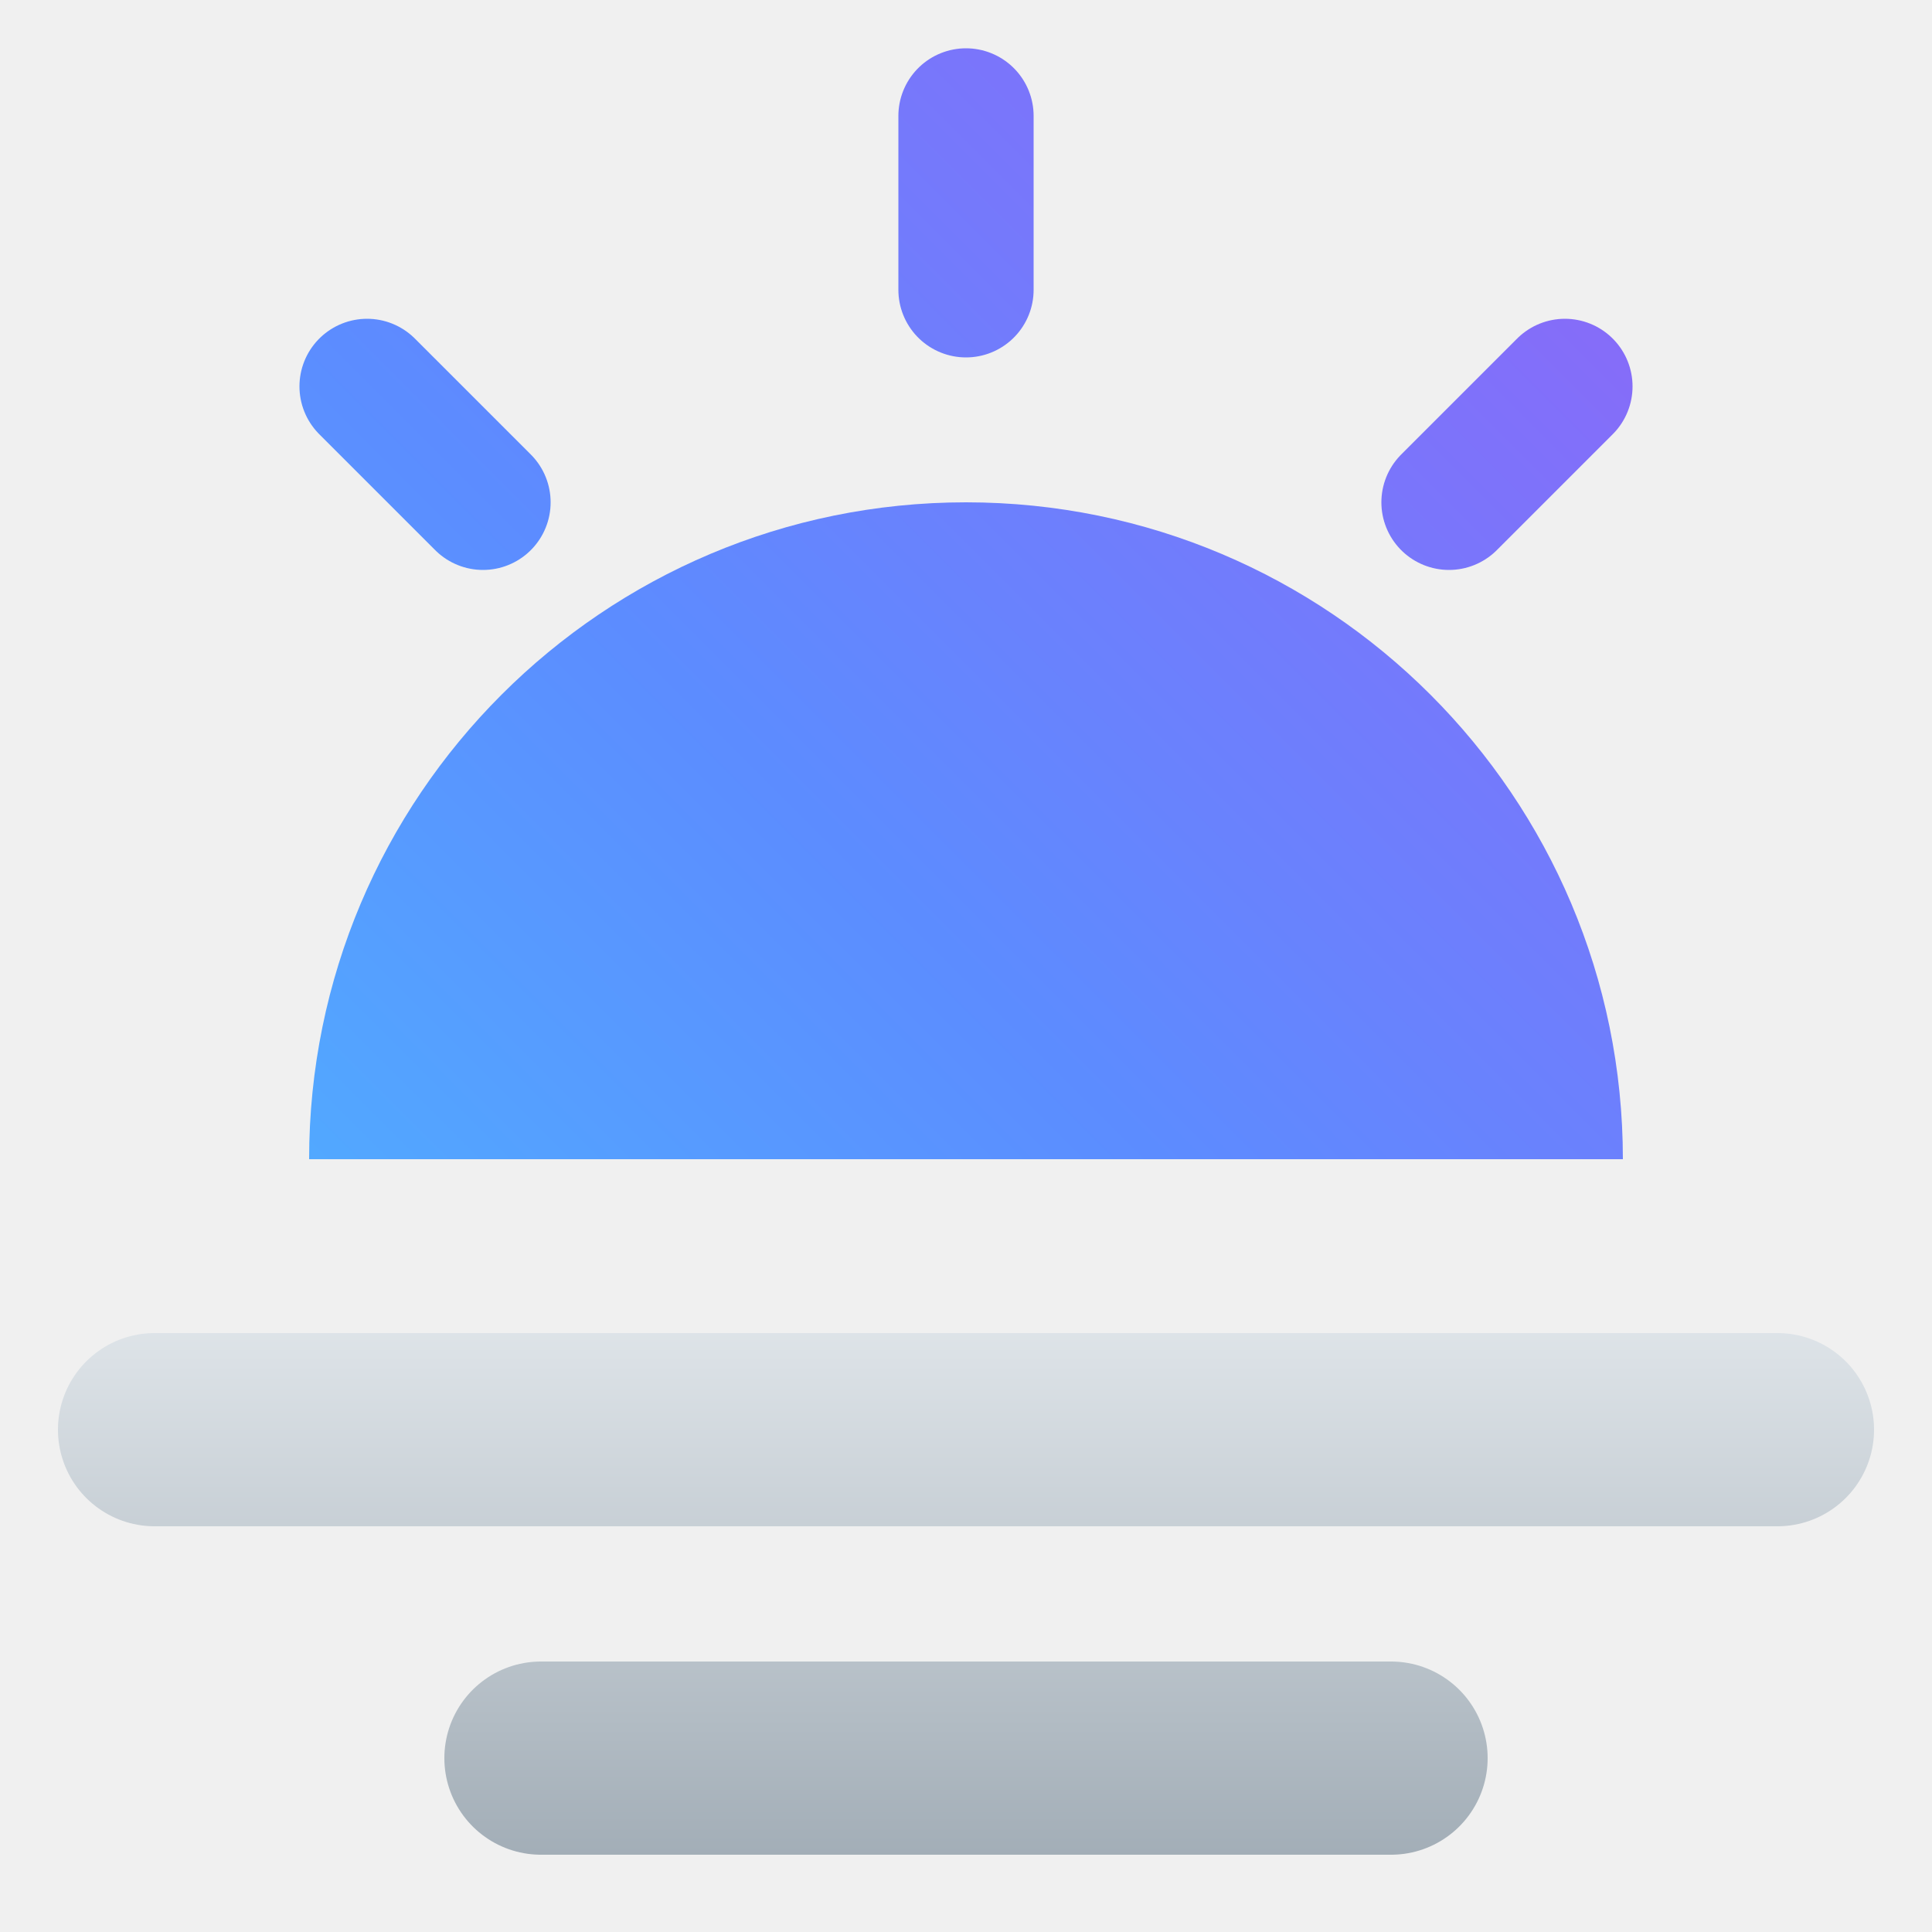
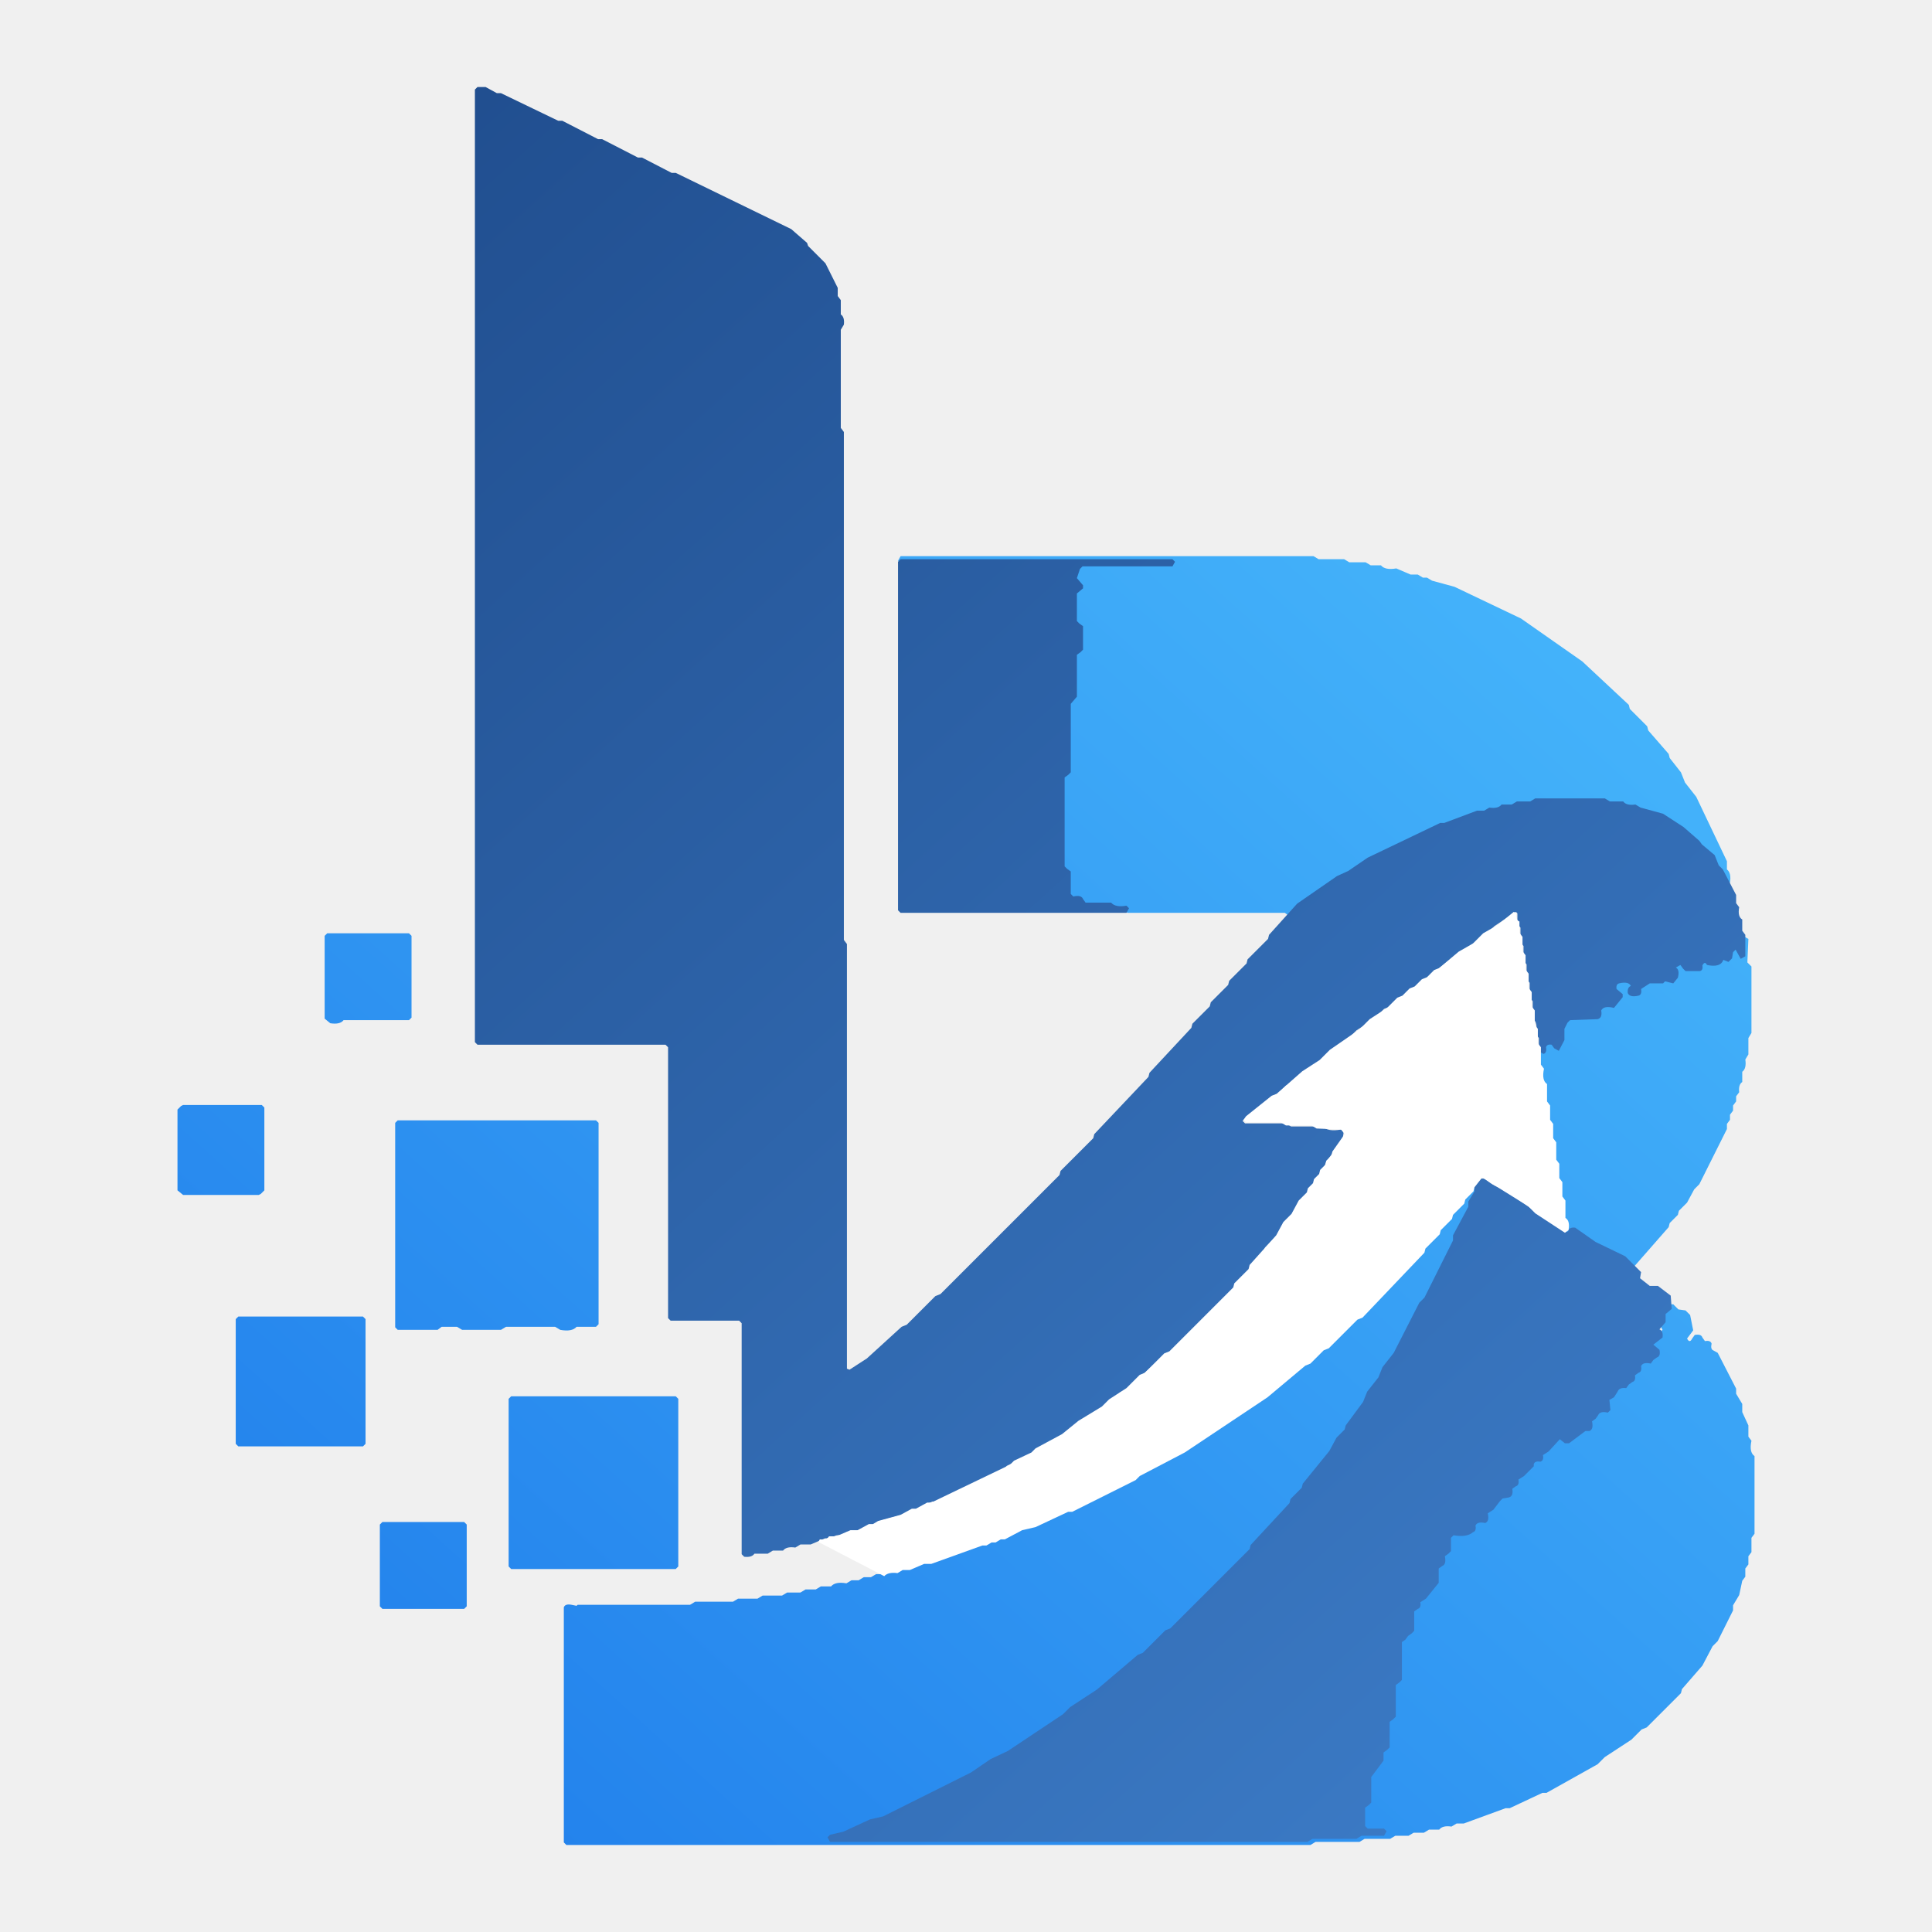
- <svg xmlns="http://www.w3.org/2000/svg" viewBox="0 0 100 100" width="100" height="100" role="img" aria-label="BizUp">
+ <svg xmlns="http://www.w3.org/2000/svg" viewBox="-78.15 -78.15 1719.3 1890.3" width="64" height="64" role="img" aria-label="BizUp">
  <defs>
-     <linearGradient id="bz-sun" gradientUnits="userSpaceOnUse" x1="0" y1="100" x2="100" y2="0">
-       <stop offset="0" stop-color="#45CCFF" />
-       <stop offset="0.5" stop-color="#5C8CFF" />
-       <stop offset="1" stop-color="#9B5CF6" />
+     <linearGradient id="bz-dark" gradientUnits="userSpaceOnUse" x1="0" y1="0" x2="1563" y2="1734">
+       <stop offset="0" stop-color="#1E4A8A" />
+       <stop offset="1" stop-color="#3E7FCB" />
    </linearGradient>
-     <linearGradient id="bz-lines" gradientUnits="userSpaceOnUse" x1="0" y1="60" x2="0" y2="100">
-       <stop offset="0" stop-color="#F1F5F8" />
-       <stop offset="1" stop-color="#9AA6B0" />
+     <linearGradient id="bz-blue" gradientUnits="userSpaceOnUse" x1="0" y1="1734" x2="1563" y2="0">
+       <stop offset="0" stop-color="#1E7BEA" />
+       <stop offset="1" stop-color="#4FC3FF" />
    </linearGradient>
-     <linearGradient id="bz-word" x1="0" y1="0" x2="0" y2="1">
-       <stop offset="0" stop-color="#F1F5F8" />
-       <stop offset="1" stop-color="#9AA6B0" />
+     <linearGradient id="bz-up" x1="0" y1="0" x2="1" y2="1">
+       <stop offset="0" stop-color="#1E7BEA" />
+       <stop offset="1" stop-color="#4FC3FF" />
    </linearGradient>
  </defs>
-   <path d="M16 60 A34 34 0 0 1 84 60 Z" fill="url(#bz-sun)" />
-   <g stroke="url(#bz-sun)" stroke-width="7" stroke-linecap="round">
-     <path d="M50 6 V15 M19 20 L25 26 M81 20 L75 26" />
-   </g>
-   <g stroke="url(#bz-lines)" stroke-width="10" stroke-linecap="round">
-     <path d="M8 74 H92" />
-     <path d="M28 91 H72" />
+   <g>
+     <path d="M 717.5 466 L 1121.5 466 L 1126.5 469 L 1151.5 469 L 1156.5 472 L 1172.5 472 L 1177.5 475 L 1187.5 475 Q 1191.6 479.9 1202.5 478 L 1216.5 484 L 1223.5 484 L 1228.5 487 L 1232.5 487 L 1237.5 490 L 1259.5 496 L 1324.5 527 L 1384.5 569 L 1430 611.5 L 1431 615.5 L 1448 632.5 L 1449 636.5 L 1469 659.5 L 1470 663.5 L 1481 677.5 L 1485 687.5 L 1496 701.5 L 1526 764.5 L 1526 772.5 Q 1530.5 776 1529 785.5 L 1524.5 788 L 1513 771.5 L 1509 761.5 L 1500.5 753 L 1495 749.5 L 1492.5 746 L 1461.5 723 L 1446.5 719 L 1441.5 716 L 1437.5 716 L 1432.5 713 Q 1423.7 714.3 1420.5 710 L 1407.5 710 L 1402.5 707 L 1342.5 707 L 1337.5 710 L 1324.5 710 L 1319.5 713 L 1309.5 713 L 1304.5 716 L 1297.5 716 Q 1294.3 720.3 1285.5 719 L 1280.5 722 L 1276.5 722 L 1271.5 725 L 1249.5 731 L 1238.5 737 L 1234.5 737 L 1178.5 765 L 1174.5 769 L 1148.5 783 L 1121.5 801 L 1101.5 818 L 1097.5 818 L 1093.5 815 L 939.5 815 L 934.5 812 Q 923.6 813.9 919.5 809 Q 917.9 812.9 911.5 812 L 907.5 809 L 888.5 809 L 886 806.5 L 883.5 803 L 880 800.5 L 880 778.5 L 877.5 776 L 874 773.5 L 874 678.5 L 876.5 676 L 880 673.5 L 880 605.5 L 886 598.5 L 886 558.5 L 888.5 556 L 892 553.5 L 892 538.5 L 889.5 536 L 886 533.5 L 887 493.5 L 886 481.5 L 883.5 479 L 840.5 479 L 838 476.5 L 835.5 473 L 717.5 473 L 715 470.5 L 717.5 466 Z M 156.5 835 L 236.5 835 L 239 837.5 L 239 917.5 L 236.5 920 L 172.5 920 Q 169 924.5 159.5 923 L 154 918.5 L 154 837.5 L 156.5 835 Z M 1542.5 838 L 1547 840.5 L 1546 863.5 L 1550 867.5 L 1550 932.5 L 1547 937.5 L 1547 953.5 L 1544 958.5 Q 1545.3 967.3 1541 970.5 L 1541 980.5 Q 1537.1 983.1 1538 990.5 L 1535 994.5 L 1535 999.5 L 1532 1003.5 L 1532 1008.5 L 1529 1012.5 L 1529 1017.5 L 1526 1021.5 L 1526 1026.5 L 1499 1080.5 L 1494 1085.5 L 1487 1098.5 L 1479 1106.5 L 1478 1110.5 L 1470 1118.5 L 1469 1122.5 L 1433.5 1163 L 1430.5 1163 L 1422.5 1155 L 1377.5 1132 Q 1376.8 1136.8 1370.5 1136 Q 1365 1135 1366 1127.5 Q 1369.6 1126.1 1369 1120.5 L 1366 1115.5 L 1366 1099.5 L 1363 1095.5 L 1363 1081.5 L 1360 1077.5 L 1360 1063.5 L 1357 1059.5 L 1357 1043.5 L 1358 1041.5 L 1354 1037.5 L 1354 1025.5 L 1355 1023.5 L 1351 1019.5 Q 1353.4 1006.6 1348 1001.5 L 1348 985.5 L 1345 980.5 Q 1346.9 969.6 1342 965.5 L 1342 951.5 L 1347.5 940 Q 1358.7 942.2 1362 936.5 L 1363 923.5 L 1368.5 916 L 1389.5 916 L 1392 913.5 L 1390 909.5 L 1392.5 907 Q 1399.2 907.7 1401.5 904 L 1411.5 904 L 1414 901.5 L 1416 895.5 L 1414 893.5 L 1414 882.5 L 1416.5 880 L 1433.5 880 L 1438.5 885 L 1440.5 883 Q 1446.3 877.8 1459.5 880 L 1462 877.5 L 1464.5 874 Q 1469.3 874.8 1470 871.5 Q 1466.8 870.3 1468 864.5 L 1470.5 862 L 1487.5 862 Q 1489.8 866.2 1492 861.5 Q 1491.3 856.8 1494.5 856 L 1505.5 856 L 1508 858.5 L 1510.5 862 Q 1515.3 862.8 1516 859.5 Q 1515 854 1518.5 853 L 1526.5 854 L 1530.5 847 L 1540 841.5 L 1542.5 838 Z M 15.5 1003 L 92.5 1003 L 95 1005.5 L 95 1086.5 L 91.5 1090 L 89.5 1091 L 15.5 1091 L 10 1086.5 L 10 1007.5 L 13.5 1004 L 15.5 1003 Z M 225.5 1018 L 419.5 1018 L 422 1020.5 L 422 1217.5 L 419.5 1220 L 400.5 1220 Q 396.1 1225.1 384.5 1223 L 379.5 1220 L 331.5 1220 L 326.5 1223 L 288.5 1223 L 283.5 1220 L 268.5 1220 L 264.5 1223 L 225.5 1223 L 223 1220.5 L 223 1020.5 L 225.5 1018 Z M 1278.5 1081 L 1283 1083.5 L 1283 1091.5 L 1277 1102.5 L 1277 1107.5 L 1262 1135.5 L 1262 1140.5 L 1235 1194.5 L 1230 1199.5 L 1205 1248.5 L 1194 1262.5 L 1190 1272.5 L 1179 1286.5 L 1175 1296.5 L 1170 1301.5 L 1157 1323.5 L 1149 1331.5 L 1142 1344.5 L 1134 1352.5 L 1133 1356.5 L 1125 1364.5 L 1124 1368.5 L 1116 1376.5 L 1115 1380.5 L 1086 1412.5 L 1085 1416.5 L 1065 1436.5 L 1064 1440.5 L 985.5 1519 L 980.5 1521 L 958.5 1543 L 953.5 1545 L 913.5 1579 L 826.5 1639 L 809.5 1647 L 790.5 1660 L 704.5 1703 L 691.5 1706 L 666 1717 L 667.5 1720 L 1111.5 1720 L 1116.5 1717 L 1158.5 1717 L 1160 1715.5 L 1159 1710.5 L 1168 1705.5 L 1168 1686.5 L 1170.5 1684 L 1174 1681.5 L 1174 1655.5 L 1182 1647.5 L 1186 1639.5 L 1186 1632.5 L 1188.5 1630 L 1192 1627.5 L 1192 1602.5 L 1194.5 1600 L 1198 1597.5 L 1198 1566.5 L 1200.5 1564 L 1204 1561.5 L 1204 1524.5 L 1206.5 1522 L 1210 1519.5 L 1212.5 1516 L 1216 1513.5 L 1216 1494.5 L 1218.5 1492 L 1222 1489.5 Q 1221 1484 1224.5 1483 L 1233 1476.5 Q 1234.1 1468.6 1240 1465.5 L 1240 1452.5 L 1242.5 1450 L 1246 1447.5 Q 1244.3 1439.8 1248.5 1438 L 1252 1435.5 L 1252 1422.5 L 1254.5 1420 L 1258 1417.5 L 1260.5 1414 L 1265.5 1414 L 1271.5 1418 L 1276 1414.5 Q 1275 1409 1278.5 1408 Q 1286.3 1409.8 1288 1405.5 Q 1286.3 1397.7 1290.5 1396 L 1299 1389.5 L 1302.5 1384 Q 1309.4 1384.9 1311 1380.5 L 1312 1374.5 L 1314.5 1372 L 1318 1369.5 Q 1317 1364 1320.5 1363 L 1332 1353.5 L 1335.5 1348 Q 1341 1349 1342 1345.5 Q 1341 1340 1344.5 1339 L 1356 1329.5 L 1359.5 1324 L 1364.5 1324 L 1370.5 1327 L 1381.5 1319 L 1387.5 1318 L 1390 1315.5 Q 1388.3 1307.7 1392.5 1306 L 1396 1303.5 L 1398.5 1300 Q 1403.3 1300.8 1404 1297.5 L 1402 1292.5 L 1414 1282.5 L 1417.5 1277 L 1423.5 1276 L 1426 1273.5 L 1428.5 1270 L 1432 1267.5 Q 1431 1262 1434.5 1261 L 1438 1258.5 Q 1437 1253 1440.5 1252 Q 1448.3 1253.8 1450 1249.5 L 1452 1243.5 L 1450 1241.5 L 1450 1230.5 L 1462 1224.5 L 1463 1222.5 L 1462 1221.5 L 1462 1203.5 L 1469.5 1198 L 1473.5 1198 L 1478.5 1203 L 1485.5 1204 L 1490 1208.5 L 1493 1223.5 L 1487 1231.5 Q 1489.5 1236.5 1492 1231.5 L 1494.5 1228 Q 1500.8 1226.8 1502 1230.5 L 1504.5 1234 Q 1510 1233 1511 1236.5 Q 1509.8 1241.8 1512.5 1243 L 1517 1245.5 L 1535 1280.5 L 1535 1285.5 L 1541 1295.5 L 1541 1303.5 L 1547 1316.5 L 1547 1327.5 L 1550 1331.5 Q 1547.6 1342.9 1553 1346.5 L 1553 1422.5 L 1550 1426.5 L 1550 1440.5 L 1547 1444.5 L 1547 1452.5 L 1544 1456.5 L 1544 1464.5 L 1541 1468.5 L 1538 1482.5 L 1532 1492.5 L 1532 1497.5 L 1517 1527.5 L 1512 1532.5 L 1502 1551.5 L 1482 1574.5 L 1481 1578.5 L 1447.5 1612 L 1442.5 1614 L 1432.5 1624 L 1406.5 1641 L 1399.5 1648 L 1349.5 1676 L 1345.5 1676 L 1313.5 1691 L 1309.5 1691 L 1268.5 1706 L 1261.5 1706 L 1256.5 1709 Q 1247.7 1707.7 1244.5 1712 L 1234.5 1712 L 1229.5 1715 L 1219.5 1715 L 1214.5 1718 L 1201.5 1718 L 1196.5 1721 L 1171.5 1721 L 1166.5 1724 L 1123.5 1724 L 1118.5 1727 L 390.5 1727 L 388 1724.5 L 388 1494.5 Q 389.3 1490.8 395.5 1492 L 400.5 1493 L 401.5 1492 L 511.5 1492 L 516.5 1489 L 553.5 1489 L 558.5 1486 L 577.5 1486 L 582.5 1483 L 601.5 1483 L 606.5 1480 L 619.5 1480 L 624.5 1477 L 634.5 1477 L 639.5 1474 L 649.5 1474 Q 653.6 1469.1 664.5 1471 L 669.5 1468 L 676.5 1468 L 681.5 1465 L 688.5 1465 L 693.5 1462 L 700.5 1462 L 705.5 1459 L 712.5 1459 Q 715.7 1454.7 724.5 1456 L 738.5 1450 L 745.5 1450 L 750.5 1447 L 754.5 1447 L 759.5 1444 L 763.5 1444 L 768.5 1441 L 772.5 1441 L 777.5 1438 L 781.5 1438 L 786.5 1435 L 790.5 1435 L 795.5 1432 L 817.5 1426 L 834.5 1417 L 847.5 1414 L 879.5 1399 L 883.5 1399 L 945.5 1368 L 949.5 1364 L 972.5 1353 L 976.5 1349 L 993.5 1341 L 1015.5 1325 L 1026.5 1320 L 1053.5 1302 L 1060.5 1295 L 1074.5 1287 L 1111.5 1256 L 1116.5 1254 L 1129.5 1241 L 1134.5 1239 L 1162.5 1211 L 1167.5 1209 L 1197 1179.5 L 1198 1175.5 L 1227 1146.5 L 1228 1142.5 L 1242 1128.5 L 1243 1124.5 L 1254 1113.5 L 1255 1109.5 L 1266 1098.5 L 1267 1094.5 L 1278.5 1081 Z M 69.5 1210 L 191.5 1210 L 194 1212.5 L 194 1334.5 L 191.5 1337 L 69.5 1337 L 67 1334.5 L 67 1212.5 L 69.5 1210 Z M 336.5 1288 L 497.5 1288 L 500 1290.5 L 500 1454.5 L 497.5 1457 L 336.5 1457 L 334 1454.5 L 334 1290.5 L 336.5 1288 Z M 210.5 1411 L 290.5 1411 L 293 1413.5 L 293 1493.5 L 290.5 1496 L 210.5 1496 L 208 1493.5 L 208 1413.5 L 210.5 1411 Z" fill="url(#bz-blue)" />
+     <path d="M 303.5 7 L 311.5 7 L 322.5 13 L 326.5 13 L 382.5 40 L 386.5 40 L 421.5 58 L 425.5 58 L 460.5 76 L 464.5 76 L 493.5 91 L 497.5 91 L 610.5 146 L 626 159.5 L 627 162.5 L 644 179.5 L 656 203.5 L 656 211.5 L 659 215.5 L 659 229.5 Q 662.9 232.1 662 239.5 L 659 244.5 L 659 340.5 L 662 344.5 L 662 841.5 L 665 845.5 L 665 1261 L 667.5 1262 L 684.5 1251 L 718.5 1220 L 723.5 1218 L 751.5 1190 L 756.5 1188 L 873 1071.5 L 874 1067.5 L 906 1035.5 L 907 1031.5 L 960 975.5 L 961 971.5 L 1002 927.5 L 1003 923.5 L 1020 906.5 L 1021 902.5 L 1038 885.5 L 1039 881.5 L 1056 864.5 L 1057 860.5 L 1077 840.5 L 1078 836.5 L 1105.5 806 L 1144.5 779 L 1155.5 774 L 1174.5 761 L 1245.5 727 L 1249.5 727 L 1281.5 715 L 1288.5 715 L 1293.5 712 Q 1302.3 713.3 1305.5 709 L 1315.5 709 L 1320.5 706 L 1333.5 706 L 1338.5 703 L 1406.5 703 L 1411.5 706 L 1424.5 706 Q 1427.7 710.3 1436.5 709 L 1441.5 712 L 1463.5 718 L 1483.5 731 L 1499 744.5 L 1501.5 748 L 1514 758.5 L 1518 768.5 L 1522 772.5 L 1535 797.5 L 1535 805.5 L 1538 809.5 Q 1536.3 818.7 1541 821.5 L 1541 832.5 L 1544 836.5 L 1544 857.5 L 1539.5 860 L 1534.5 851 L 1532 853.5 L 1531 859.5 L 1527.5 863 L 1522.5 861 Q 1519.8 868.8 1506.5 866 Q 1504.3 861.8 1502 866.5 Q 1502.8 871.3 1499.5 872 L 1485.5 872 L 1483 869.5 L 1480.5 866 L 1476 868.5 Q 1480 870.5 1478 878.5 L 1473.5 884 L 1465.5 882 L 1463.5 884 L 1450.5 884 L 1442 889.5 Q 1443 895 1439.5 896 Q 1431 898 1429 893.5 Q 1428.4 887.9 1432 886.5 Q 1429.8 881.8 1420.5 884 Q 1417.3 884.8 1418 889.5 L 1424 894.5 L 1424 897.5 L 1415.5 908 Q 1405.5 905.5 1403 910.5 Q 1404.3 917.8 1399.5 919 L 1372.5 920 L 1370 922.5 L 1367 928.5 L 1367 939.5 L 1361.5 950 L 1357 947.5 L 1354.5 944 Q 1349.8 943.3 1349 946.5 Q 1350 952 1346.5 953 L 1342 950.5 L 1342 937.5 L 1339 933.5 Q 1341.4 922.1 1336 918.5 L 1336 901.5 L 1333 897.5 L 1333 883.5 L 1330 879.5 L 1330 865.5 L 1327 861.5 L 1327 847.5 L 1324 843.5 L 1324 829.5 L 1321 825.5 L 1321 815.5 L 1319.5 814 L 1298.5 828 L 1288.5 838 L 1262.5 855 L 1195.5 907 L 1190.5 909 L 1180.5 919 L 1163.5 930 L 1153.5 940 L 1136.5 951 L 1126.5 961 L 1109.5 972 L 1099.5 982 L 1094.5 984 L 1084.5 994 L 1067.5 1005 L 1052 1018.5 L 1054.5 1021 L 1094.5 1021 L 1099.5 1024 L 1130.5 1024 Q 1135.6 1029.4 1148.5 1027 L 1151 1029.5 L 1150 1036.5 L 1134 1058.5 L 1130 1068.5 L 1125 1073.5 L 1118 1086.5 L 1110 1094.5 L 1103 1107.5 L 1095 1115.5 L 1088 1128.5 L 1074 1142.5 L 1073 1146.5 L 1065 1154.5 L 1064 1158.5 L 1047 1175.5 L 1046 1179.5 L 973.5 1252 L 968.5 1254 L 937.5 1282 L 932.5 1284 L 913.5 1300 L 890.5 1314 L 874.5 1327 L 863.5 1332 L 844.5 1345 L 821.5 1356 L 817.5 1360 L 779.5 1379 L 775.5 1379 L 752.5 1391 L 748.5 1391 L 722.5 1403 L 700.5 1409 L 689.5 1415 L 685.5 1415 L 671.5 1421 L 664.5 1421 L 659.5 1424 Q 652.7 1423.2 650.5 1427 L 643.5 1427 L 629.5 1433 L 619.5 1433 L 614.5 1436 Q 605.7 1434.7 602.5 1439 L 592.5 1439 L 587.5 1442 L 574.5 1442 Q 571.9 1445.9 564.5 1445 L 562 1442.5 L 562 1216.5 L 559.5 1214 L 492.5 1214 L 490 1211.5 L 490 946.5 L 487.5 944 L 303.5 944 L 301 941.5 L 301 9.5 L 303.5 7 Z M 717.5 469 L 983.5 469 L 986 471.5 L 983.5 476 L 895.5 476 L 893 478.5 L 890 487.5 L 896 494.5 L 896 497.5 L 890 502.5 L 890 529.5 L 892.5 532 L 896 534.5 L 896 557.5 L 893.5 560 L 890 562.5 L 890 603.5 L 884 610.5 L 884 677.5 L 881.5 680 L 878 682.5 L 878 769.5 L 880.5 772 L 884 774.5 L 884 796.5 L 886.5 799 Q 894.3 797.2 896 801.5 L 898.5 805 L 923.5 805 Q 927.6 809.9 938.5 808 L 941 810.5 L 938.5 815 L 717.5 815 L 715 812.5 L 715 471.5 L 717.5 469 Z M 1284.5 1075 L 1289.5 1075 Q 1296.1 1081.9 1306.5 1085 L 1364.5 1125 L 1370.5 1127 Q 1371.3 1122.3 1377.5 1123 L 1397.5 1137 L 1426.5 1151 L 1442 1166.5 L 1441 1172.5 L 1450.5 1180 L 1458.5 1180 L 1471 1189.5 L 1472 1202.5 L 1466 1207.5 L 1466 1215.5 L 1460 1222.5 Q 1463.9 1224.1 1463 1230.5 L 1454 1237.5 L 1460 1242.5 Q 1461.3 1248.8 1457.5 1250 L 1454 1252.5 L 1451.5 1256 Q 1443.8 1254.3 1442 1258.5 Q 1443 1264 1439.5 1265 L 1436 1267.5 Q 1437 1273 1433.5 1274 L 1430 1276.5 L 1427.5 1280 Q 1420.6 1279.1 1419 1283.5 L 1415.5 1289 L 1411 1291.5 L 1412 1301.5 L 1409.5 1304 Q 1401.8 1302.2 1400 1306.5 L 1397.5 1310 L 1394 1312.5 Q 1395.7 1320.3 1391.5 1322 L 1387.5 1322 L 1371.5 1334 L 1367.5 1334 L 1362.5 1330 L 1351.5 1342 L 1346 1345.5 Q 1347 1351 1343.5 1352 Q 1338 1351 1337 1354.5 L 1337 1356.5 L 1327.5 1366 L 1322 1369.5 Q 1323 1375 1319.5 1376 L 1316 1378.5 Q 1317.3 1385.8 1312.5 1387 L 1306.5 1388 L 1304 1390.5 L 1297.5 1399 L 1292 1402.5 Q 1293.8 1410.2 1289.5 1412 Q 1281.8 1410.3 1280 1414.5 Q 1281 1420 1277.5 1421 Q 1271.7 1426.2 1258.5 1424 L 1256 1426.5 L 1256 1439.5 L 1253.5 1442 L 1250 1444.5 Q 1251.7 1452.3 1247.5 1454 L 1244 1456.5 L 1244 1470.5 L 1231.5 1486 L 1226 1489.5 Q 1227 1495 1223.5 1496 L 1220 1498.5 L 1220 1517.5 L 1217.5 1520 L 1214 1522.5 L 1211.5 1526 L 1208 1528.5 L 1208 1565.5 L 1205.5 1568 L 1202 1570.5 L 1202 1601.5 L 1199.5 1604 L 1196 1606.5 L 1196 1631.5 L 1193.5 1634 L 1190 1636.5 L 1190 1644.5 L 1178 1660.5 L 1178 1685.5 L 1175.5 1688 L 1172 1690.5 L 1172 1708.5 L 1174.5 1711 L 1190.5 1711 L 1193 1713.5 L 1190.5 1718 L 1168.5 1718 L 1163.5 1721 L 1120.5 1721 L 1115.5 1724 L 648.5 1724 L 646 1719.5 L 648.5 1717 L 661.5 1714 L 687.5 1702 L 700.5 1699 L 786.5 1656 L 805.5 1643 L 822.5 1635 L 876.5 1599 L 883.5 1592 L 909.5 1575 L 949.5 1541 L 954.5 1539 L 976.5 1517 L 981.5 1515 L 1059 1437.5 L 1060 1433.5 L 1098 1392.5 L 1099 1388.5 L 1110 1377.5 L 1111 1373.5 L 1137 1341.5 L 1144 1328.5 L 1152 1320.5 L 1153 1316.5 L 1170 1293.5 L 1174 1283.5 L 1185 1269.5 L 1189 1259.5 L 1200 1245.5 L 1225 1196.5 L 1230 1191.5 L 1258 1135.5 L 1258 1130.5 L 1273 1102.5 L 1273 1097.5 L 1279 1087.5 L 1279 1082.5 L 1284.5 1075 Z" fill="url(#bz-dark)" />
+     <path d="M 1317.5 814 L 1320 815.5 Q 1319.1 821.9 1323 823.5 L 1323 834.5 L 1326 838.5 L 1326 852.5 L 1329 856.5 L 1329 870.5 L 1332 874.5 L 1332 888.5 L 1335 892.5 L 1335 906.5 L 1338 910.5 L 1338 924.5 L 1341 928.5 L 1341 942.5 L 1344 946.5 L 1344 963.5 L 1347 967.5 Q 1344.6 978.9 1350 982.5 L 1350 999.5 L 1353 1003.5 L 1353 1017.5 L 1356 1021.5 L 1356 1035.5 L 1359 1039.5 L 1359 1056.5 L 1362 1060.5 L 1362 1074.5 L 1365 1078.5 L 1365 1092.5 L 1368 1096.5 L 1368 1113.5 Q 1372.7 1116.3 1371 1125.5 L 1367.5 1128 L 1338.5 1109 L 1331.5 1102 L 1286.5 1074 L 1279 1083.5 L 1278 1087.5 L 1270 1095.5 L 1269 1099.5 L 1258 1110.5 L 1257 1114.5 L 1246 1125.5 L 1245 1129.5 L 1231 1143.5 L 1230 1147.5 L 1169.5 1211 L 1164.5 1213 L 1136.5 1241 L 1131.5 1243 L 1118.5 1256 L 1113.5 1258 L 1076.5 1289 L 995.5 1343 L 951.5 1366 L 947.5 1370 L 885.5 1401 L 881.5 1401 L 849.5 1416 L 836.5 1419 L 819.5 1428 L 815.5 1428 L 810.5 1431 L 806.5 1431 L 801.5 1434 L 797.5 1434 L 747.5 1452 L 740.5 1452 L 726.5 1458 L 719.5 1458 L 714.5 1461 Q 705.3 1459.8 701.5 1464 L 637 1430.5 L 638.5 1428 Q 645.2 1428.8 647.5 1425 L 654.5 1425 L 668.5 1419 L 675.5 1419 L 686.5 1413 L 690.5 1413 L 695.5 1410 L 717.5 1404 L 728.5 1398 L 732.5 1398 L 743.5 1392 L 747.5 1392 L 824.5 1355 L 828.5 1351 L 845.5 1343 L 849.5 1339 L 875.5 1325 L 891.5 1312 L 914.5 1298 L 921.5 1291 L 938.5 1280 L 951.5 1267 L 956.5 1265 L 975.5 1246 L 980.5 1244 L 1043 1181.5 L 1044 1177.5 L 1058 1163.5 L 1059 1159.5 L 1085 1130.5 L 1092 1117.5 L 1100 1109.5 L 1107 1096.5 L 1115 1088.5 L 1116 1084.5 L 1121 1079.5 L 1122 1075.5 L 1127 1070.5 L 1128 1066.5 L 1133 1061.5 L 1134 1057.5 L 1139 1052.5 L 1140 1048.5 L 1152 1031.5 L 1148.5 1027 L 1124.5 1026 L 1119.5 1023 L 1094.5 1023 L 1089.5 1020 L 1055.5 1020 L 1053 1017.5 L 1055.5 1014 L 1080.5 994 L 1085.5 992 L 1110.5 970 L 1127.5 959 L 1137.5 949 L 1166.5 929 L 1176.5 919 L 1193.5 908 L 1203.5 898 L 1208.5 896 L 1215.5 889 L 1220.5 887 L 1227.5 880 L 1232.5 878 L 1239.5 871 L 1244.5 869 L 1263.5 853 L 1277.5 845 L 1287.5 835 L 1301.5 827 L 1317.5 814 Z" fill="#FFFFFF" />
  </g>
</svg>
